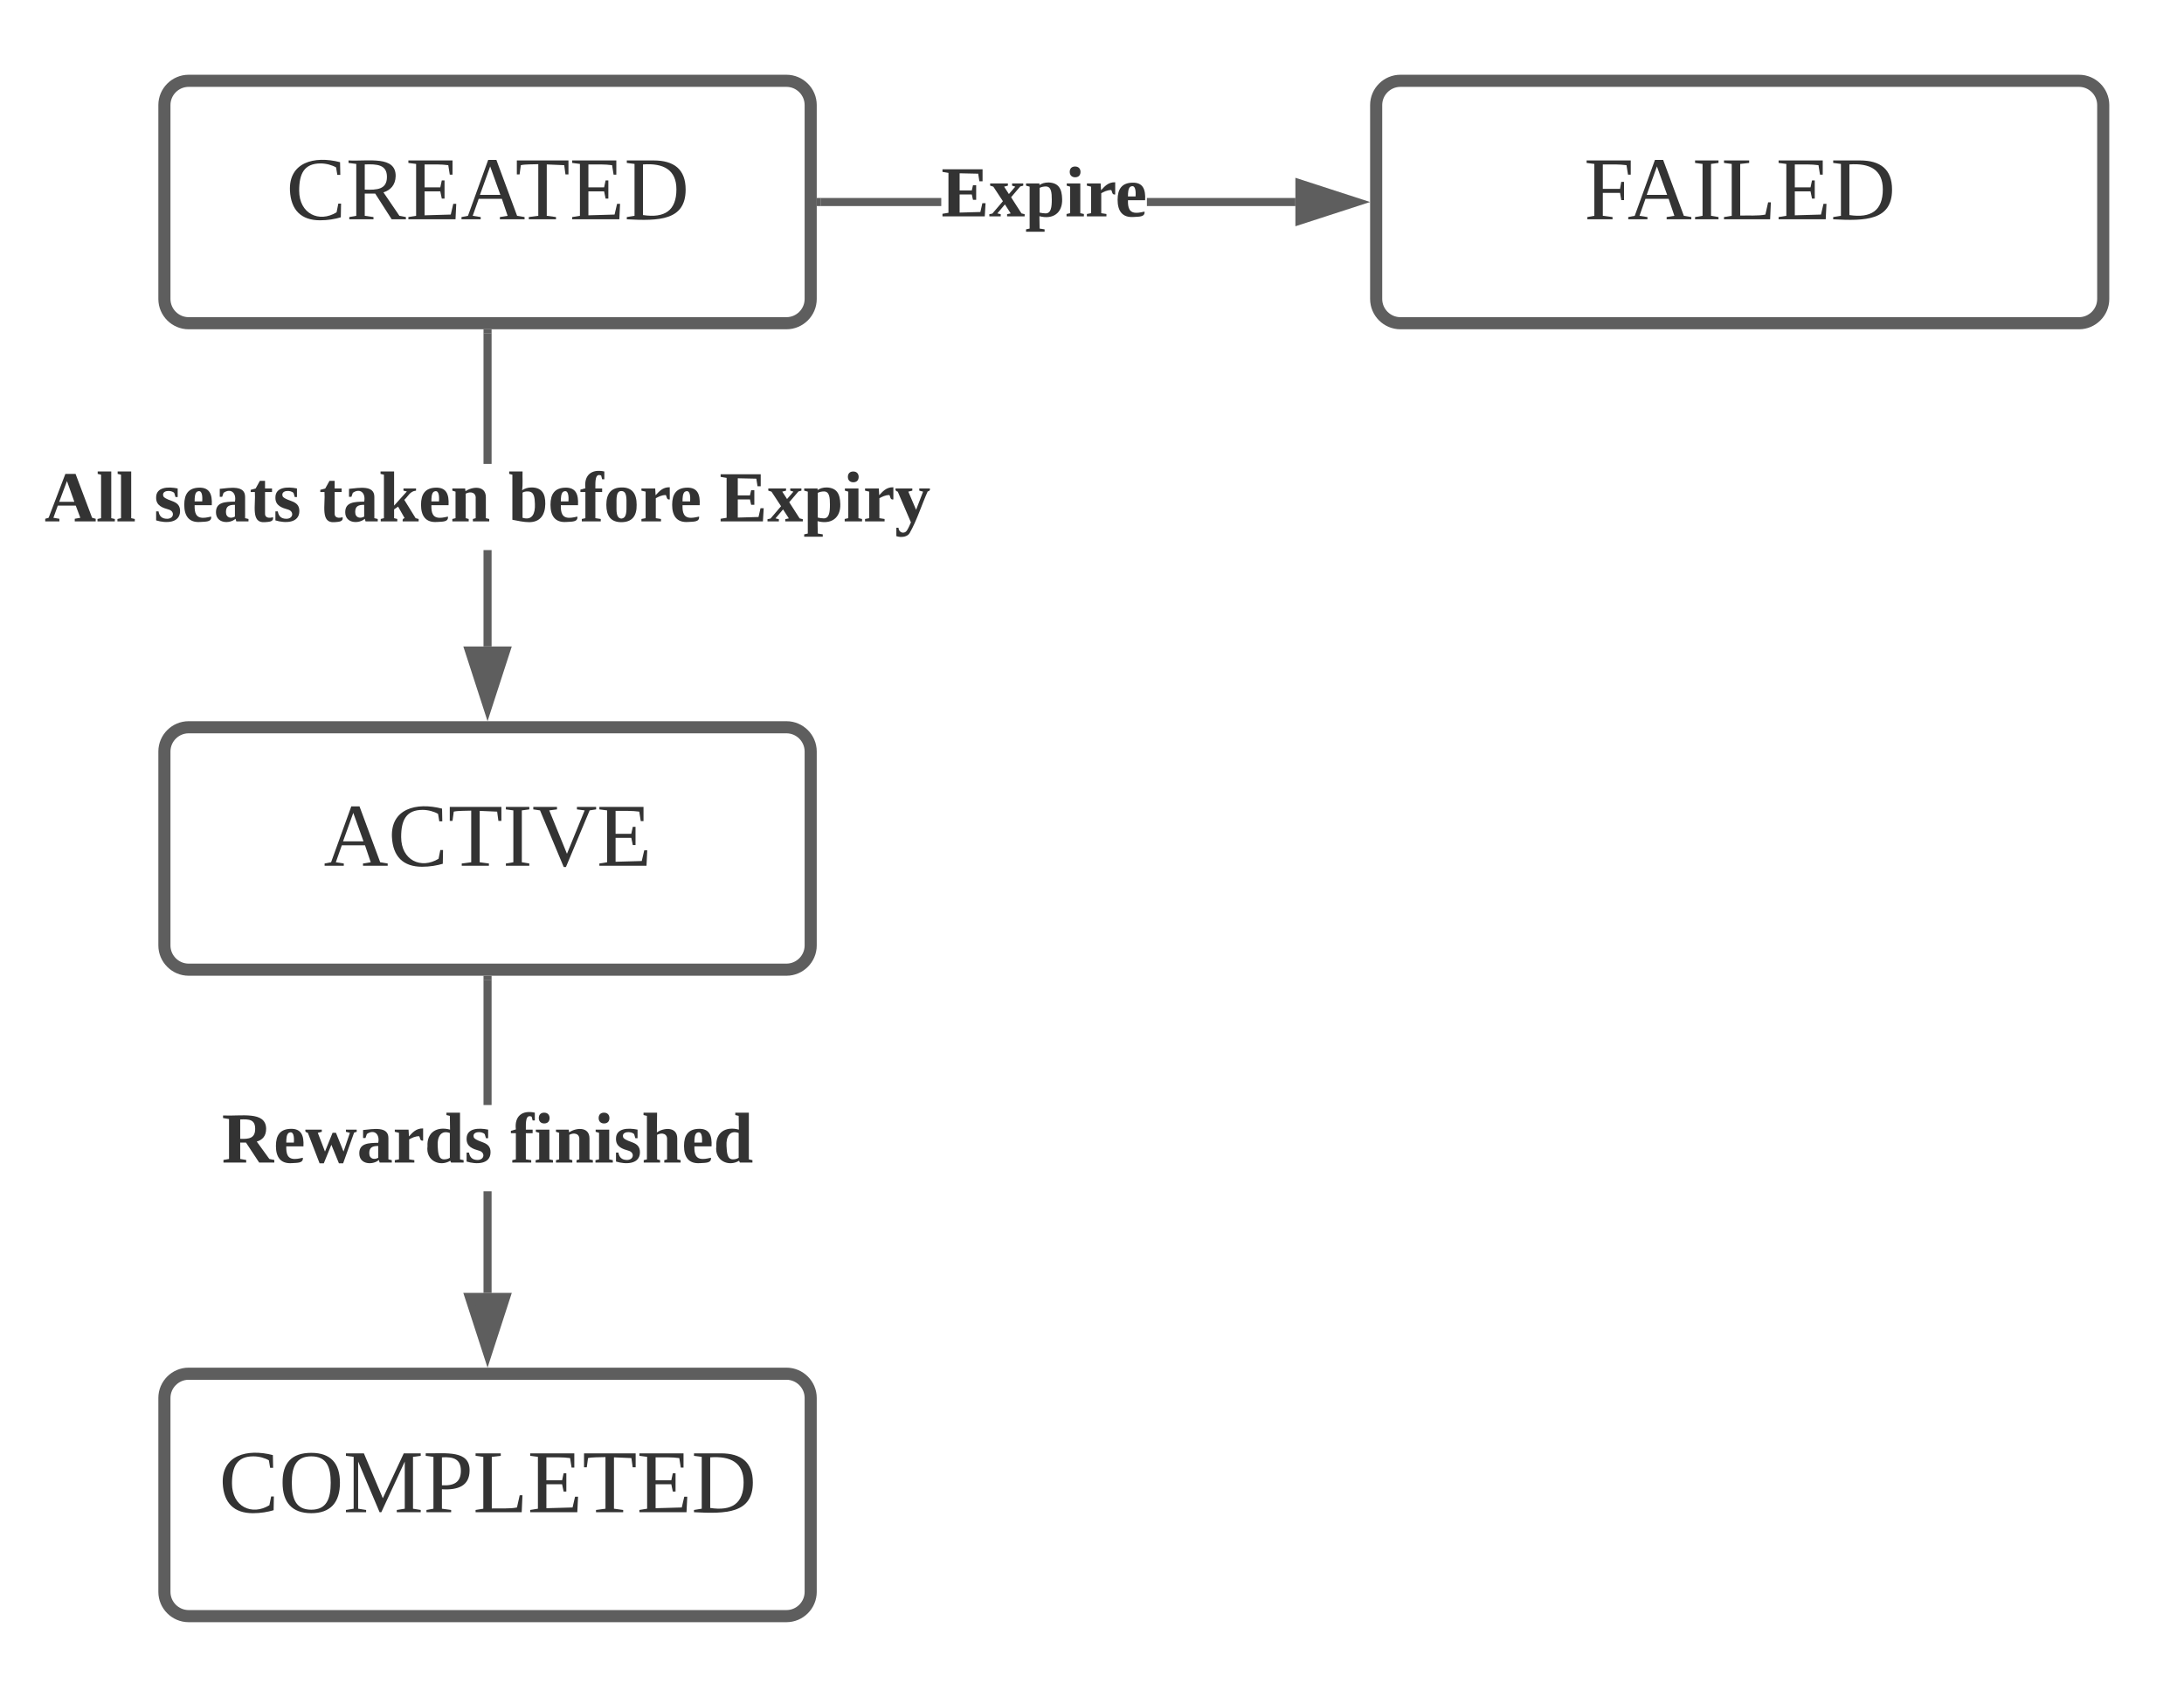
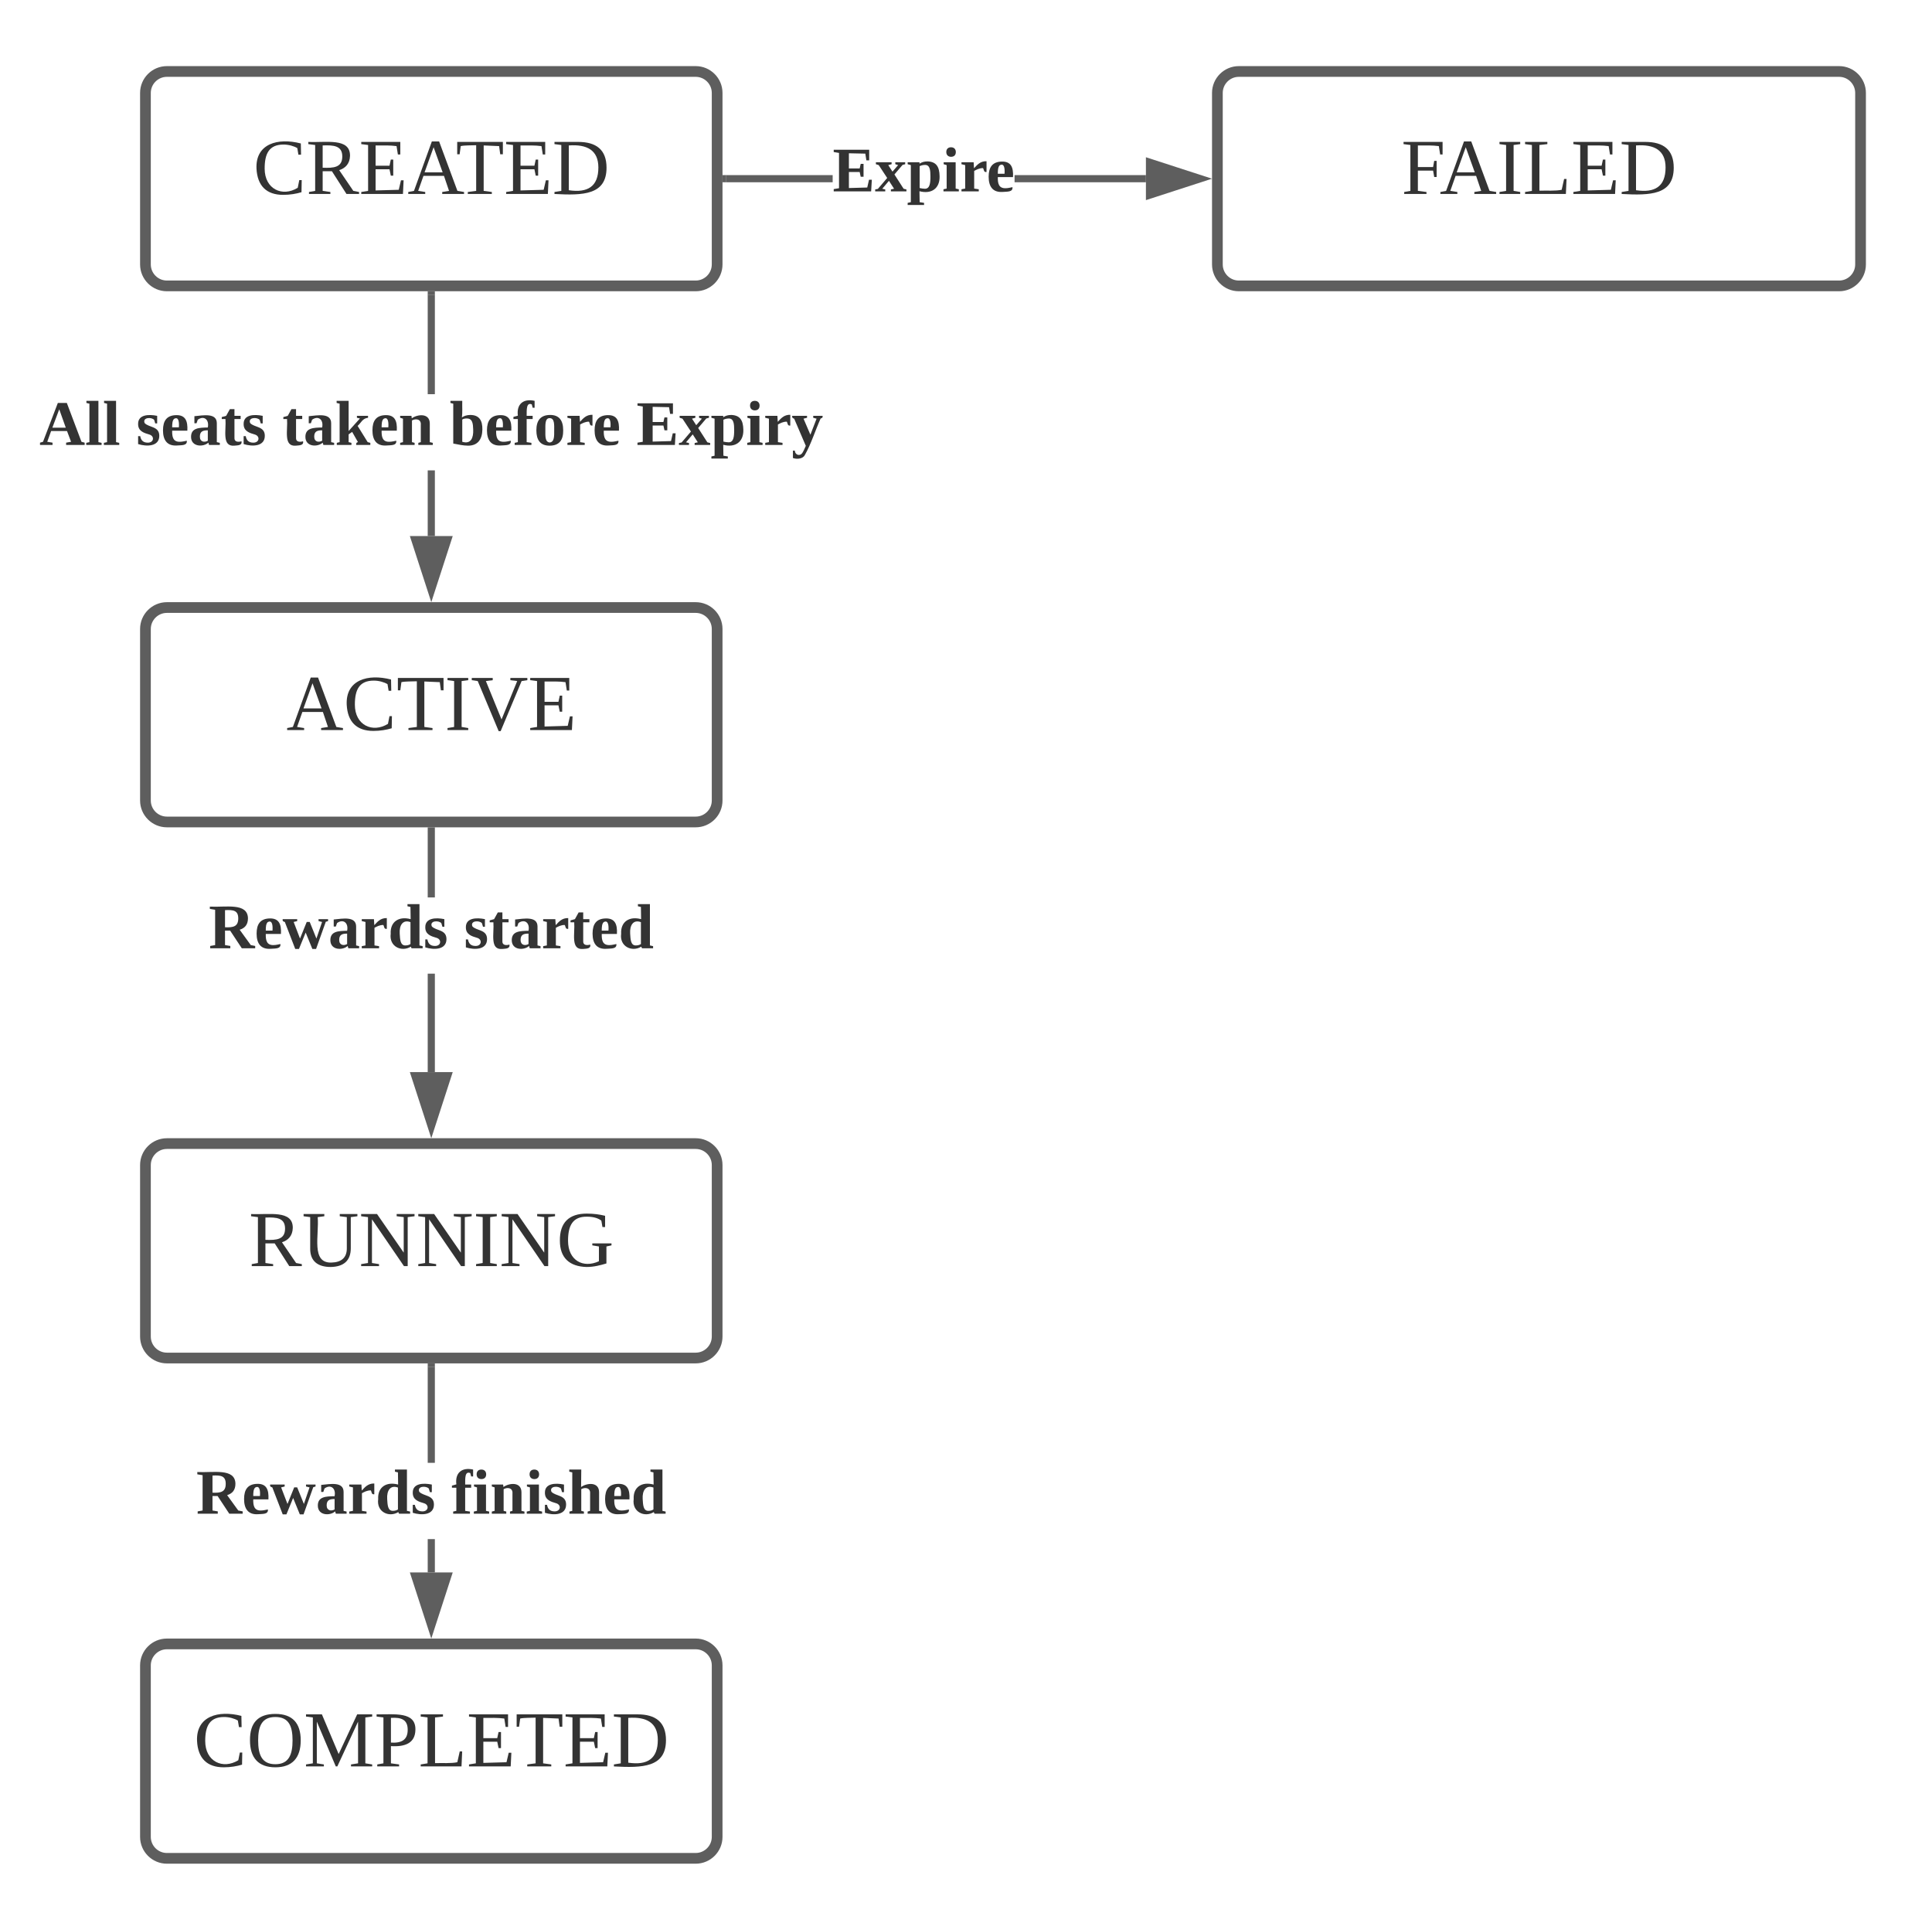
- <svg xmlns="http://www.w3.org/2000/svg" xmlns:ns1="lucid" xmlns:xlink="http://www.w3.org/1999/xlink" width="540.7" height="420">
+ <svg xmlns="http://www.w3.org/2000/svg" xmlns:ns1="lucid" xmlns:xlink="http://www.w3.org/1999/xlink" width="540.7" height="540">
  <g transform="translate(-19.2963 -20)" ns1:page-tab-id="0_0">
    <path d="M0 0h1870.87v1322.83H0z" fill="#fff" />
    <path d="M60 46c0-3.3 2.7-6 6-6h148c3.3 0 6 2.7 6 6v48c0 3.3-2.7 6-6 6H66c-3.3 0-6-2.7-6-6z" stroke="#5e5e5e" stroke-width="3" fill="#fff" />
    <use xlink:href="#a" transform="matrix(1,0,0,1,72,52) translate(18.15432 22.27778)" />
-     <path d="M60 206c0-3.3 2.7-6 6-6h148c3.3 0 6 2.7 6 6v48c0 3.3-2.7 6-6 6H66c-3.3 0-6-2.7-6-6z" stroke="#5e5e5e" stroke-width="3" fill="#fff" />
-     <use xlink:href="#b" transform="matrix(1,0,0,1,72,212) translate(27.41358 22.27778)" />
+     <path d="M60 196c0-3.3 2.7-6 6-6h148c3.3 0 6 2.7 6 6v48c0 3.3-2.7 6-6 6H66c-3.3 0-6-2.7-6-6z" stroke="#5e5e5e" stroke-width="3" fill="#fff" />
+     <use xlink:href="#b" transform="matrix(1,0,0,1,72,202) translate(27.41358 22.27778)" />
    <path d="M360 46c0-3.3 2.7-6 6-6h168c3.3 0 6 2.7 6 6v48c0 3.3-2.7 6-6 6H366c-3.3 0-6-2.7-6-6z" stroke="#5e5e5e" stroke-width="3" fill="#fff" />
    <use xlink:href="#c" transform="matrix(1,0,0,1,372,52) translate(39.48148 22.27778)" />
    <path d="M252.33 71H222.5v-2h29.83zM340 71h-36.76v-2H340z" fill="#5e5e5e" />
    <path d="M222.53 71h-1.03v-2h1.03zM355.26 70L341 74.64v-9.28z" fill="#5e5e5e" />
    <path d="M358.5 70L340 76V64zM342 73.26L352.03 70 342 66.74z" fill="#5e5e5e" />
    <use xlink:href="#d" transform="matrix(1,0,0,1,252.3307,59.33333) translate(0 14.22222)" />
-     <path d="M141 180h-2v-23.85h2zm0-45.18h-2V102.5h2z" fill="#5e5e5e" />
-     <path d="M141 102.53h-2v-1.03h2zM140 195.26L135.36 181h9.28z" fill="#5e5e5e" />
-     <path d="M140 198.5l-6-18.5h12zm-3.26-16.5l3.26 10.03 3.26-10.03z" fill="#5e5e5e" />
-     <use xlink:href="#e" transform="matrix(1,0,0,1,30.2963,134.8206) translate(0 14.22222)" />
-     <use xlink:href="#f" transform="matrix(1,0,0,1,30.2963,134.8206) translate(27.11111 14.22222)" />
-     <use xlink:href="#g" transform="matrix(1,0,0,1,30.2963,134.8206) translate(68 14.22222)" />
-     <use xlink:href="#h" transform="matrix(1,0,0,1,30.2963,134.8206) translate(114.8148 14.22222)" />
-     <use xlink:href="#i" transform="matrix(1,0,0,1,30.2963,134.8206) translate(167.1111 14.22222)" />
-     <path d="M60 366c0-3.3 2.7-6 6-6h148c3.3 0 6 2.7 6 6v48c0 3.3-2.7 6-6 6H66c-3.3 0-6-2.7-6-6z" stroke="#5e5e5e" stroke-width="3" fill="#fff" />
-     <use xlink:href="#j" transform="matrix(1,0,0,1,72,372) translate(1.518519 22.27778)" />
-     <path d="M141 340h-2v-25.15h2zm0-46.5h-2v-31h2z" fill="#5e5e5e" />
-     <path d="M141 262.53h-2v-1.03h2zM140 355.26L135.36 341h9.28z" fill="#5e5e5e" />
-     <path d="M140 358.5l-6-18.5h12zm-3.26-16.5l3.26 10.03 3.26-10.03z" fill="#5e5e5e" />
+     <path d="M141 170h-2v-18.38h2zm0-39.7h-2v-27.8h2z" fill="#5e5e5e" />
+     <path d="M141 102.53h-2v-1.03h2zM140 185.26L135.36 171h9.28z" fill="#5e5e5e" />
+     <path d="M140 188.5l-6-18.5h12zm-3.26-16.5l3.26 10.03 3.26-10.03z" fill="#5e5e5e" />
+     <use xlink:href="#e" transform="matrix(1,0,0,1,30.2963,130.2859) translate(0 14.22222)" />
+     <use xlink:href="#f" transform="matrix(1,0,0,1,30.2963,130.2859) translate(27.11111 14.22222)" />
+     <use xlink:href="#g" transform="matrix(1,0,0,1,30.2963,130.2859) translate(68 14.22222)" />
+     <use xlink:href="#h" transform="matrix(1,0,0,1,30.2963,130.2859) translate(114.8148 14.22222)" />
+     <use xlink:href="#i" transform="matrix(1,0,0,1,30.2963,130.2859) translate(167.1111 14.22222)" />
+     <path d="M60 486c0-3.3 2.7-6 6-6h148c3.3 0 6 2.7 6 6v48c0 3.3-2.7 6-6 6H66c-3.3 0-6-2.7-6-6z" stroke="#5e5e5e" stroke-width="3" fill="#fff" />
+     <use xlink:href="#j" transform="matrix(1,0,0,1,72,492) translate(1.518519 22.27778)" />
+     <path d="M141 320h-2v-27.55h2zm0-48.88h-2V252.5h2z" fill="#5e5e5e" />
+     <path d="M141 252.53h-2v-1.03h2zM140 335.26L135.36 321h9.28z" fill="#5e5e5e" />
+     <path d="M140 338.5l-6-18.5h12zm-3.26-16.5l3.26 10.03 3.26-10.03z" fill="#5e5e5e" />
+     <use xlink:href="#k" transform="matrix(1,0,0,1,77.7284,271.1197) translate(0 14.22222)" />
+     <use xlink:href="#l" transform="matrix(1,0,0,1,77.7284,271.1197) translate(71.40741 14.22222)" />
+     <path d="M141 460h-2v-9.33h2zm0-30.67h-2V402.5h2z" fill="#5e5e5e" />
+     <path d="M141 402.53h-2v-1.03h2zM140 475.26L135.36 461h9.28z" fill="#5e5e5e" />
+     <path d="M140 478.5l-6-18.5h12zm-3.26-16.5l3.26 10.03 3.26-10.03z" fill="#5e5e5e" />
    <g>
-       <use xlink:href="#k" transform="matrix(1,0,0,1,74.22222,293.5135) translate(0 14.22222)" />
-       <use xlink:href="#l" transform="matrix(1,0,0,1,74.22222,293.5135) translate(71.40741 14.22222)" />
+       <use xlink:href="#k" transform="matrix(1,0,0,1,74.22222,429.3333) translate(0 14.22222)" />
+       <use xlink:href="#m" transform="matrix(1,0,0,1,74.22222,429.3333) translate(71.40741 14.22222)" />
+     </g>
+     <path d="M60 346c0-3.3 2.7-6 6-6h148c3.3 0 6 2.7 6 6v48c0 3.3-2.7 6-6 6H66c-3.3 0-6-2.7-6-6z" stroke="#5e5e5e" stroke-width="3" fill="#fff" />
+     <g>
+       <use xlink:href="#n" transform="matrix(1,0,0,1,72,352) translate(16.95062 22.27778)" />
    </g>
    <defs>
-       <path fill="#333" d="M52-115c0 93 80 130 150 87l7-35h11l-1 55c-23 7-52 12-83 12C60 4 19-37 15-115c-5-113 97-141 201-114l1 51h-12l-5-30c-15-9-39-16-62-16-66 0-86 41-86 109" id="m" />
-       <path fill="#333" d="M199-173c-1 36-21 56-49 65l64 94 26 5v9h-57l-66-103H75v89l35 5v9H13v-9l28-5v-208l-31-4v-10c80 4 190-20 189 63zM75-119c50 2 89-1 89-51 0-49-39-52-89-50v101" id="n" />
-       <path fill="#333" d="M10-9l31-5v-208l-31-4v-10h177v57h-11l-6-38c-28-4-63-3-95-3v92h63l6-28h11v73h-11l-6-29H75v96l105-3 10-43h12l-3 62H10v-9" id="o" />
-       <path fill="#333" d="M81-9v9H4v-9l26-5 81-224h33l83 224 30 5v9h-99v-9l31-5-23-68H73L49-14zm38-203L78-98h82" id="p" />
-       <path fill="#333" d="M55 0v-9l38-5v-207c-22 1-53 0-70 4l-5 37H7v-56h207v56h-12l-5-37-70-3v206l37 5v9H55" id="q" />
-       <path fill="#333" d="M75-17c87 13 134-18 134-103 0-78-51-106-134-100v203zm171-102C246 5 139 7 10 0v-9l31-5v-208l-31-4v-10h107c82 0 129 35 129 117" id="r" />
+       <path fill="#333" d="M52-115c0 93 80 130 150 87l7-35h11l-1 55c-23 7-52 12-83 12C60 4 19-37 15-115c-5-113 97-141 201-114l1 51h-12l-5-30c-15-9-39-16-62-16-66 0-86 41-86 109" id="o" />
+       <path fill="#333" d="M199-173c-1 36-21 56-49 65l64 94 26 5v9h-57l-66-103H75v89l35 5v9H13v-9l28-5v-208l-31-4v-10c80 4 190-20 189 63zM75-119c50 2 89-1 89-51 0-49-39-52-89-50v101" id="p" />
+       <path fill="#333" d="M10-9l31-5v-208l-31-4v-10h177v57h-11l-6-38c-28-4-63-3-95-3v92h63l6-28h11v73h-11l-6-29H75v96l105-3 10-43h12l-3 62H10v-9" id="q" />
+       <path fill="#333" d="M81-9v9H4v-9l26-5 81-224h33l83 224 30 5v9h-99v-9l31-5-23-68H73L49-14zm38-203L78-98h82" id="r" />
+       <path fill="#333" d="M55 0v-9l38-5v-207c-22 1-53 0-70 4l-5 37H7v-56h207v56h-12l-5-37-70-3v206l37 5v9H55" id="s" />
+       <path fill="#333" d="M75-17c87 13 134-18 134-103 0-78-51-106-134-100v203zm171-102C246 5 139 7 10 0v-9l31-5v-208l-31-4v-10h107c82 0 129 35 129 117" id="t" />
      <g id="a">
-         <use transform="matrix(0.0617284,0,0,0.0617284,0,0)" xlink:href="#m" />
-         <use transform="matrix(0.0617284,0,0,0.0617284,14.81481,0)" xlink:href="#n" />
-         <use transform="matrix(0.0617284,0,0,0.0617284,29.62963,0)" xlink:href="#o" />
-         <use transform="matrix(0.0617284,0,0,0.0617284,43.14815,0)" xlink:href="#p" />
-         <use transform="matrix(0.0617284,0,0,0.0617284,56.66667,0)" xlink:href="#q" />
-         <use transform="matrix(0.0617284,0,0,0.0617284,70.18519,0)" xlink:href="#o" />
-         <use transform="matrix(0.0617284,0,0,0.0617284,83.7037,0)" xlink:href="#r" />
+         <use transform="matrix(0.0617284,0,0,0.0617284,0,0)" xlink:href="#o" />
+         <use transform="matrix(0.0617284,0,0,0.0617284,14.81481,0)" xlink:href="#p" />
+         <use transform="matrix(0.0617284,0,0,0.0617284,29.62963,0)" xlink:href="#q" />
+         <use transform="matrix(0.0617284,0,0,0.0617284,43.14815,0)" xlink:href="#r" />
+         <use transform="matrix(0.0617284,0,0,0.0617284,56.66667,0)" xlink:href="#s" />
+         <use transform="matrix(0.0617284,0,0,0.0617284,70.18519,0)" xlink:href="#q" />
+         <use transform="matrix(0.0617284,0,0,0.0617284,83.7037,0)" xlink:href="#t" />
      </g>
-       <path fill="#333" d="M77-14l30 5v9H13v-9l30-5v-208l-30-4v-10h94v10l-30 4v208" id="s" />
-       <path fill="#333" d="M256-236v10l-26 4L135 5h-9L31-222l-27-4v-10h95v10l-31 4 71 174 71-174-31-4v-10h77" id="t" />
+       <path fill="#333" d="M77-14l30 5v9H13v-9l30-5v-208l-30-4v-10h94v10l-30 4v208" id="u" />
+       <path fill="#333" d="M256-236v10l-26 4L135 5h-9L31-222l-27-4v-10h95v10l-31 4 71 174 71-174-31-4v-10h77" id="v" />
      <g id="b">
+         <use transform="matrix(0.0617284,0,0,0.0617284,0,0)" xlink:href="#r" />
+         <use transform="matrix(0.0617284,0,0,0.0617284,15.98765,0)" xlink:href="#o" />
+         <use transform="matrix(0.0617284,0,0,0.0617284,30.80247,0)" xlink:href="#s" />
+         <use transform="matrix(0.0617284,0,0,0.0617284,44.32099,0)" xlink:href="#u" />
+         <use transform="matrix(0.0617284,0,0,0.0617284,51.66667,0)" xlink:href="#v" />
+         <use transform="matrix(0.0617284,0,0,0.0617284,67.65432,0)" xlink:href="#q" />
+       </g>
+       <path fill="#333" d="M75-106v92l39 5v9H13v-9l28-5v-208l-31-4v-10h177v57h-11l-6-38c-28-4-63-3-95-3v98h69l5-28h11v73h-11l-5-29H75" id="w" />
+       <path fill="#333" d="M111-226l-36 4v207c33-1 73 2 101-4l11-49h11l-3 68H10v-9l31-5v-208l-31-4v-10h101v10" id="x" />
+       <g id="c">
+         <use transform="matrix(0.0617284,0,0,0.0617284,0,0)" xlink:href="#w" />
+         <use transform="matrix(0.0617284,0,0,0.0617284,10.67901,0)" xlink:href="#r" />
+         <use transform="matrix(0.0617284,0,0,0.0617284,26.66667,0)" xlink:href="#u" />
+         <use transform="matrix(0.0617284,0,0,0.0617284,34.01235,0)" xlink:href="#x" />
+         <use transform="matrix(0.0617284,0,0,0.0617284,47.53086,0)" xlink:href="#q" />
+         <use transform="matrix(0.0617284,0,0,0.0617284,61.04938,0)" xlink:href="#t" />
+       </g>
+       <path fill="#333" d="M6-13l30-5v-200l-30-5v-13h201v60h-16l-6-38-93-2v86h61l6-26h16v73h-16l-6-27H92v91l104-3 10-44h16l-4 66H6v-13" id="y" />
+       <path fill="#333" d="M5-154v-11h89v11l-19 5 24 37 32-37-16-5v-11h56v11l-15 4-46 54 52 81 16 4V0H90v-11l18-4-29-45-38 45 17 4V0H1v-11l15-3 53-62-48-73" id="z" />
+       <path fill="#333" d="M186-86c2 69-46 103-114 85l1 62 25 4v12H5V65l18-4v-210l-18-5v-11h67v8c12-8 26-13 46-13 49 2 67 30 68 84zm-83 71c28 0 31-33 31-69 0-34-2-66-30-66-12 0-23 3-31 7v124c9 2 20 4 30 4" id="A" />
+       <path fill="#333" d="M77-16l18 4V0H8v-12l18-4v-133l-17-5v-11h68v149zM51-196c-16 0-27-10-27-27s10-27 27-27 27 11 27 27c0 17-10 27-27 27" id="B" />
+       <path fill="#333" d="M132-132c-21 0-37 9-50 16v100l26 4V0H10v-12l21-4v-133l-21-5v-11h69l2 34c17-18 35-41 71-40v61c-17 3-14-14-20-22" id="C" />
+       <path fill="#333" d="M12-83c0-55 22-85 75-86 52-1 66 33 63 88H64c-1 37 6 64 44 63 14 0 28-4 39-6 3 28-28 25-55 27-57 4-80-31-80-86zm90-17c2-26 0-63-27-48-10 9-11 28-11 48h38" id="D" />
+       <g id="d">
+         <use transform="matrix(0.04938272,0,0,0.04938272,0,0)" xlink:href="#y" />
+         <use transform="matrix(0.04938272,0,0,0.04938272,11.85185,0)" xlink:href="#z" />
+         <use transform="matrix(0.04938272,0,0,0.04938272,20.74074,0)" xlink:href="#A" />
+         <use transform="matrix(0.04938272,0,0,0.04938272,30.61728,0)" xlink:href="#B" />
+         <use transform="matrix(0.04938272,0,0,0.04938272,35.55556,0)" xlink:href="#C" />
+         <use transform="matrix(0.04938272,0,0,0.04938272,43.06173,0)" xlink:href="#D" />
+       </g>
+       <path fill="#333" d="M75-13V0H4v-13l17-5 84-220h51l83 220 18 5V0H152v-13l28-5-23-61H67L45-18zm38-189L74-98h76" id="E" />
+       <path fill="#333" d="M76-16l18 4V0H7v-12l18-4v-218l-17-4v-12h68v234" id="F" />
+       <g id="e">
+         <use transform="matrix(0.04938272,0,0,0.04938272,0,0)" xlink:href="#E" />
+         <use transform="matrix(0.04938272,0,0,0.04938272,12.79012,0)" xlink:href="#F" />
+         <use transform="matrix(0.04938272,0,0,0.04938272,17.7284,0)" xlink:href="#F" />
+       </g>
+       <path fill="#333" d="M102-142c-14-17-68-15-54 18 24 26 83 17 83 72 0 62-72 62-120 47v-45h12c4 23 16 37 43 37 35 0 39-37 9-46-31-9-65-19-64-61 0-52 59-55 108-45v43h-11" id="G" />
+       <path fill="#333" d="M31-163c51-5 127-20 127 40v107l17 4V0h-61l-4-13C82 13 12 12 12-46c0-51 46-52 95-53 9-45-22-69-57-44l-7 20H31v-40zM62-47c0 30 26 34 45 23v-59c-28 0-45 6-45 36" id="H" />
+       <path fill="#333" d="M78-41c-2 24 21 26 40 20C122 3 98 2 77 4 5 10 32-84 27-147H6v-11l25-7 21-38h26v38h35v18H78v106" id="I" />
+       <g id="f">
+         <use transform="matrix(0.04938272,0,0,0.04938272,0,0)" xlink:href="#G" />
+         <use transform="matrix(0.04938272,0,0,0.04938272,6.91358,0)" xlink:href="#D" />
+         <use transform="matrix(0.04938272,0,0,0.04938272,14.76543,0)" xlink:href="#H" />
+         <use transform="matrix(0.04938272,0,0,0.04938272,23.65432,0)" xlink:href="#I" />
+         <use transform="matrix(0.04938272,0,0,0.04938272,29.53086,0)" xlink:href="#G" />
+       </g>
+       <path fill="#333" d="M77-79l64-71-17-4v-11h63v11c-32 3-40 30-59 46l57 92 15 4V0h-80c-2-11 3-15 10-16L97-74 77-60v44l16 4V0H10v-12l16-4v-218l-17-4v-12h68v171" id="J" />
+       <path fill="#333" d="M127-114c3-31-26-38-50-25v123l15 4V0H10v-12l16-4v-133l-16-5v-11h64l2 14c31-23 102-32 102 30v105l17 4V0h-82v-12l14-4v-98" id="K" />
+       <g id="g">
+         <use transform="matrix(0.04938272,0,0,0.04938272,0,0)" xlink:href="#I" />
+         <use transform="matrix(0.04938272,0,0,0.04938272,5.876543,0)" xlink:href="#H" />
+         <use transform="matrix(0.04938272,0,0,0.04938272,14.76543,0)" xlink:href="#J" />
+         <use transform="matrix(0.04938272,0,0,0.04938272,24.64198,0)" xlink:href="#D" />
+         <use transform="matrix(0.04938272,0,0,0.04938272,32.49383,0)" xlink:href="#K" />
+       </g>
+       <path fill="#333" d="M72-18c49 15 64-22 62-69-1-34-4-62-34-63-10-1-23 2-28 6v126zm33 22C77 4 48-3 21-8v-226l-16-4v-12h67c-1 31 2 66-2 94 11-8 28-14 47-14 51 0 70 31 69 83-1 55-26 91-81 91" id="L" />
+       <path fill="#333" d="M107-230c-31-13-29 30-29 65h34v18H78v131l27 4V0H10v-12l18-4v-131H3v-12l25-7c-8-66 31-98 95-84v39h-11" id="M" />
+       <path fill="#333" d="M90-170c54-1 76 32 76 87 1 56-23 87-77 87-53 0-75-32-75-87s23-86 76-87zM89-14c28-2 26-38 26-69s3-69-26-69c-27 0-24 39-24 69s-3 66 24 69" id="N" />
+       <g id="h">
+         <use transform="matrix(0.04938272,0,0,0.04938272,0,0)" xlink:href="#L" />
+         <use transform="matrix(0.04938272,0,0,0.04938272,9.876543,0)" xlink:href="#D" />
+         <use transform="matrix(0.04938272,0,0,0.04938272,17.7284,0)" xlink:href="#M" />
+         <use transform="matrix(0.04938272,0,0,0.04938272,23.60494,0)" xlink:href="#N" />
+         <use transform="matrix(0.04938272,0,0,0.04938272,32.49383,0)" xlink:href="#C" />
+         <use transform="matrix(0.04938272,0,0,0.04938272,40,0)" xlink:href="#D" />
+       </g>
+       <path fill="#333" d="M81 5L15-149c-7-2-13-5-11-16h84v11l-20 5 39 91 35-91-19-5v-11h53c2 11-4 13-11 15C134-81 111-5 75 58 65 77 34 83 8 74V32h11c0 24 29 35 43 12 7-11 13-25 19-39" id="O" />
+       <g id="i">
+         <use transform="matrix(0.04938272,0,0,0.04938272,0,0)" xlink:href="#y" />
+         <use transform="matrix(0.04938272,0,0,0.04938272,11.85185,0)" xlink:href="#z" />
+         <use transform="matrix(0.04938272,0,0,0.04938272,20.74074,0)" xlink:href="#A" />
+         <use transform="matrix(0.04938272,0,0,0.04938272,30.61728,0)" xlink:href="#B" />
+         <use transform="matrix(0.04938272,0,0,0.04938272,35.55556,0)" xlink:href="#C" />
+         <use transform="matrix(0.04938272,0,0,0.04938272,43.40741,0)" xlink:href="#O" />
+       </g>
+       <path fill="#333" d="M130-224c-62 0-78 43-78 106 0 64 16 108 78 108s78-45 78-108-16-106-78-106zm0 228C53 4 15-39 15-118c-1-80 37-120 115-120s115 42 115 120C245-39 207 4 130 4" id="P" />
+       <path fill="#333" d="M152 0h-7L59-203v189l32 5v9H10v-9l31-5v-208l-31-4v-10h72l76 180 84-180h68v10l-31 4v208l31 5v9h-96v-9l32-5v-189" id="Q" />
+       <path fill="#333" d="M75-108c48 3 76-12 76-58s-28-57-76-54v112zm111-58c-1 60-46 78-111 74v78l37 5v9H13v-9l28-5v-208l-31-4v-10c81 1 178-14 176 70" id="R" />
+       <g id="j">
+         <use transform="matrix(0.0617284,0,0,0.0617284,0,0)" xlink:href="#o" />
+         <use transform="matrix(0.0617284,0,0,0.0617284,14.81481,0)" xlink:href="#P" />
+         <use transform="matrix(0.0617284,0,0,0.0617284,30.80247,0)" xlink:href="#Q" />
+         <use transform="matrix(0.0617284,0,0,0.0617284,50.55556,0)" xlink:href="#R" />
+         <use transform="matrix(0.0617284,0,0,0.0617284,62.90123,0)" xlink:href="#x" />
+         <use transform="matrix(0.0617284,0,0,0.0617284,76.41975,0)" xlink:href="#q" />
+         <use transform="matrix(0.0617284,0,0,0.0617284,89.93827,0)" xlink:href="#s" />
+         <use transform="matrix(0.0617284,0,0,0.0617284,103.4568,0)" xlink:href="#q" />
+         <use transform="matrix(0.0617284,0,0,0.0617284,116.9753,0)" xlink:href="#t" />
+       </g>
+       <path fill="#333" d="M222-170c0 37-18 56-47 65l63 87 25 5V0h-76l-66-100H92v82l30 5V0H8v-13l28-5v-200l-30-5v-13c89 5 214-24 216 66zM92-119c45 2 75-3 75-50s-30-49-75-47v97" id="S" />
+       <path fill="#333" d="M154-149l38 94 32-94-20-5v-11h54v11l-13 4L190 4h-21l-38-93L93 4H72L13-149c-7-2-15-4-12-16h82v11l-20 5 36 94 38-94h17" id="T" />
+       <path fill="#333" d="M15-82c-4-69 47-101 113-83l-1-69-17-4v-12h68v234l18 4V0h-63l-4-9C77 23 5-9 15-82zm112-66c-43-16-64 17-61 65 2 33 3 67 32 67 12 0 22-3 29-8v-124" id="U" />
+       <g id="k">
+         <use transform="matrix(0.04938272,0,0,0.04938272,0,0)" xlink:href="#S" />
+         <use transform="matrix(0.04938272,0,0,0.04938272,12.79012,0)" xlink:href="#D" />
+         <use transform="matrix(0.04938272,0,0,0.04938272,20.64198,0)" xlink:href="#T" />
+         <use transform="matrix(0.04938272,0,0,0.04938272,33.4321,0)" xlink:href="#H" />
+         <use transform="matrix(0.04938272,0,0,0.04938272,42.32099,0)" xlink:href="#C" />
+         <use transform="matrix(0.04938272,0,0,0.04938272,50.17284,0)" xlink:href="#U" />
+         <use transform="matrix(0.04938272,0,0,0.04938272,60.04938,0)" xlink:href="#G" />
+       </g>
+       <g id="l">
+         <use transform="matrix(0.04938272,0,0,0.04938272,0,0)" xlink:href="#G" />
+         <use transform="matrix(0.04938272,0,0,0.04938272,6.91358,0)" xlink:href="#I" />
+         <use transform="matrix(0.04938272,0,0,0.04938272,12.79012,0)" xlink:href="#H" />
+         <use transform="matrix(0.04938272,0,0,0.04938272,21.67901,0)" xlink:href="#C" />
+         <use transform="matrix(0.04938272,0,0,0.04938272,29.53086,0)" xlink:href="#I" />
+         <use transform="matrix(0.04938272,0,0,0.04938272,35.40741,0)" xlink:href="#D" />
+         <use transform="matrix(0.04938272,0,0,0.04938272,43.25926,0)" xlink:href="#U" />
+       </g>
+       <path fill="#333" d="M127-114c3-31-26-38-50-25v123l15 4V0H10v-12l16-4v-218l-17-4v-12h68l-1 99c31-23 102-32 102 30v105l17 4V0h-82v-12l14-4v-98" id="V" />
+       <g id="m">
+         <use transform="matrix(0.04938272,0,0,0.04938272,0,0)" xlink:href="#M" />
+         <use transform="matrix(0.04938272,0,0,0.04938272,5.876543,0)" xlink:href="#B" />
+         <use transform="matrix(0.04938272,0,0,0.04938272,10.81481,0)" xlink:href="#K" />
+         <use transform="matrix(0.04938272,0,0,0.04938272,20.69136,0)" xlink:href="#B" />
+         <use transform="matrix(0.04938272,0,0,0.04938272,25.62963,0)" xlink:href="#G" />
+         <use transform="matrix(0.04938272,0,0,0.04938272,32.54321,0)" xlink:href="#V" />
+         <use transform="matrix(0.04938272,0,0,0.04938272,42.41975,0)" xlink:href="#D" />
+         <use transform="matrix(0.04938272,0,0,0.04938272,50.2716,0)" xlink:href="#U" />
+       </g>
+       <path fill="#333" d="M134-16c44-1 70-21 70-64v-142l-32-4v-10h80v10l-30 4v141c0 57-33 84-91 85-58 0-93-26-93-82v-144l-30-4v-10h94v10l-30 4c7 82-31 209 62 206" id="W" />
+       <path fill="#333" d="M203-222l-32-4v-10h81v10l-31 4V0h-17L59-212v198l32 5v9H10v-9l31-5v-208l-31-4v-10h72L203-61v-161" id="X" />
+       <path fill="#333" d="M52-115c0 90 69 126 140 93v-67l-30-5v-9h87v9l-23 5v77c-27 8-56 16-90 16C59 2 15-37 15-115c-1-82 41-123 122-123 31 0 59 4 83 10v51h-12l-5-29c-15-12-38-18-65-18-66-1-86 42-86 109" id="Y" />
+       <g id="n">
        <use transform="matrix(0.0617284,0,0,0.0617284,0,0)" xlink:href="#p" />
-         <use transform="matrix(0.0617284,0,0,0.0617284,15.98765,0)" xlink:href="#m" />
-         <use transform="matrix(0.0617284,0,0,0.0617284,30.80247,0)" xlink:href="#q" />
-         <use transform="matrix(0.0617284,0,0,0.0617284,44.32099,0)" xlink:href="#s" />
-         <use transform="matrix(0.0617284,0,0,0.0617284,51.66667,0)" xlink:href="#t" />
-         <use transform="matrix(0.0617284,0,0,0.0617284,67.65432,0)" xlink:href="#o" />
-       </g>
-       <path fill="#333" d="M75-106v92l39 5v9H13v-9l28-5v-208l-31-4v-10h177v57h-11l-6-38c-28-4-63-3-95-3v98h69l5-28h11v73h-11l-5-29H75" id="u" />
-       <path fill="#333" d="M111-226l-36 4v207c33-1 73 2 101-4l11-49h11l-3 68H10v-9l31-5v-208l-31-4v-10h101v10" id="v" />
-       <g id="c">
-         <use transform="matrix(0.0617284,0,0,0.0617284,0,0)" xlink:href="#u" />
-         <use transform="matrix(0.0617284,0,0,0.0617284,10.67901,0)" xlink:href="#p" />
-         <use transform="matrix(0.0617284,0,0,0.0617284,26.66667,0)" xlink:href="#s" />
-         <use transform="matrix(0.0617284,0,0,0.0617284,34.01235,0)" xlink:href="#v" />
-         <use transform="matrix(0.0617284,0,0,0.0617284,47.53086,0)" xlink:href="#o" />
-         <use transform="matrix(0.0617284,0,0,0.0617284,61.04938,0)" xlink:href="#r" />
-       </g>
-       <path fill="#333" d="M6-13l30-5v-200l-30-5v-13h201v60h-16l-6-38-93-2v86h61l6-26h16v73h-16l-6-27H92v91l104-3 10-44h16l-4 66H6v-13" id="w" />
-       <path fill="#333" d="M5-154v-11h89v11l-19 5 24 37 32-37-16-5v-11h56v11l-15 4-46 54 52 81 16 4V0H90v-11l18-4-29-45-38 45 17 4V0H1v-11l15-3 53-62-48-73" id="x" />
-       <path fill="#333" d="M186-86c2 69-46 103-114 85l1 62 25 4v12H5V65l18-4v-210l-18-5v-11h67v8c12-8 26-13 46-13 49 2 67 30 68 84zm-83 71c28 0 31-33 31-69 0-34-2-66-30-66-12 0-23 3-31 7v124c9 2 20 4 30 4" id="y" />
-       <path fill="#333" d="M77-16l18 4V0H8v-12l18-4v-133l-17-5v-11h68v149zM51-196c-16 0-27-10-27-27s10-27 27-27 27 11 27 27c0 17-10 27-27 27" id="z" />
-       <path fill="#333" d="M132-132c-21 0-37 9-50 16v100l26 4V0H10v-12l21-4v-133l-21-5v-11h69l2 34c17-18 35-41 71-40v61c-17 3-14-14-20-22" id="A" />
-       <path fill="#333" d="M12-83c0-55 22-85 75-86 52-1 66 33 63 88H64c-1 37 6 64 44 63 14 0 28-4 39-6 3 28-28 25-55 27-57 4-80-31-80-86zm90-17c2-26 0-63-27-48-10 9-11 28-11 48h38" id="B" />
-       <g id="d">
-         <use transform="matrix(0.04938272,0,0,0.04938272,0,0)" xlink:href="#w" />
-         <use transform="matrix(0.04938272,0,0,0.04938272,11.85185,0)" xlink:href="#x" />
-         <use transform="matrix(0.04938272,0,0,0.04938272,20.74074,0)" xlink:href="#y" />
-         <use transform="matrix(0.04938272,0,0,0.04938272,30.61728,0)" xlink:href="#z" />
-         <use transform="matrix(0.04938272,0,0,0.04938272,35.55556,0)" xlink:href="#A" />
-         <use transform="matrix(0.04938272,0,0,0.04938272,43.06173,0)" xlink:href="#B" />
-       </g>
-       <path fill="#333" d="M75-13V0H4v-13l17-5 84-220h51l83 220 18 5V0H152v-13l28-5-23-61H67L45-18zm38-189L74-98h76" id="C" />
-       <path fill="#333" d="M76-16l18 4V0H7v-12l18-4v-218l-17-4v-12h68v234" id="D" />
-       <g id="e">
-         <use transform="matrix(0.04938272,0,0,0.04938272,0,0)" xlink:href="#C" />
-         <use transform="matrix(0.04938272,0,0,0.04938272,12.79012,0)" xlink:href="#D" />
-         <use transform="matrix(0.04938272,0,0,0.04938272,17.7284,0)" xlink:href="#D" />
-       </g>
-       <path fill="#333" d="M102-142c-14-17-68-15-54 18 24 26 83 17 83 72 0 62-72 62-120 47v-45h12c4 23 16 37 43 37 35 0 39-37 9-46-31-9-65-19-64-61 0-52 59-55 108-45v43h-11" id="E" />
-       <path fill="#333" d="M31-163c51-5 127-20 127 40v107l17 4V0h-61l-4-13C82 13 12 12 12-46c0-51 46-52 95-53 9-45-22-69-57-44l-7 20H31v-40zM62-47c0 30 26 34 45 23v-59c-28 0-45 6-45 36" id="F" />
-       <path fill="#333" d="M78-41c-2 24 21 26 40 20C122 3 98 2 77 4 5 10 32-84 27-147H6v-11l25-7 21-38h26v38h35v18H78v106" id="G" />
-       <g id="f">
-         <use transform="matrix(0.04938272,0,0,0.04938272,0,0)" xlink:href="#E" />
-         <use transform="matrix(0.04938272,0,0,0.04938272,6.91358,0)" xlink:href="#B" />
-         <use transform="matrix(0.04938272,0,0,0.04938272,14.76543,0)" xlink:href="#F" />
-         <use transform="matrix(0.04938272,0,0,0.04938272,23.65432,0)" xlink:href="#G" />
-         <use transform="matrix(0.04938272,0,0,0.04938272,29.53086,0)" xlink:href="#E" />
-       </g>
-       <path fill="#333" d="M77-79l64-71-17-4v-11h63v11c-32 3-40 30-59 46l57 92 15 4V0h-80c-2-11 3-15 10-16L97-74 77-60v44l16 4V0H10v-12l16-4v-218l-17-4v-12h68v171" id="H" />
-       <path fill="#333" d="M127-114c3-31-26-38-50-25v123l15 4V0H10v-12l16-4v-133l-16-5v-11h64l2 14c31-23 102-32 102 30v105l17 4V0h-82v-12l14-4v-98" id="I" />
-       <g id="g">
-         <use transform="matrix(0.04938272,0,0,0.04938272,0,0)" xlink:href="#G" />
-         <use transform="matrix(0.04938272,0,0,0.04938272,5.876543,0)" xlink:href="#F" />
-         <use transform="matrix(0.04938272,0,0,0.04938272,14.76543,0)" xlink:href="#H" />
-         <use transform="matrix(0.04938272,0,0,0.04938272,24.64198,0)" xlink:href="#B" />
-         <use transform="matrix(0.04938272,0,0,0.04938272,32.49383,0)" xlink:href="#I" />
-       </g>
-       <path fill="#333" d="M72-18c49 15 64-22 62-69-1-34-4-62-34-63-10-1-23 2-28 6v126zm33 22C77 4 48-3 21-8v-226l-16-4v-12h67c-1 31 2 66-2 94 11-8 28-14 47-14 51 0 70 31 69 83-1 55-26 91-81 91" id="J" />
-       <path fill="#333" d="M107-230c-31-13-29 30-29 65h34v18H78v131l27 4V0H10v-12l18-4v-131H3v-12l25-7c-8-66 31-98 95-84v39h-11" id="K" />
-       <path fill="#333" d="M90-170c54-1 76 32 76 87 1 56-23 87-77 87-53 0-75-32-75-87s23-86 76-87zM89-14c28-2 26-38 26-69s3-69-26-69c-27 0-24 39-24 69s-3 66 24 69" id="L" />
-       <g id="h">
-         <use transform="matrix(0.04938272,0,0,0.04938272,0,0)" xlink:href="#J" />
-         <use transform="matrix(0.04938272,0,0,0.04938272,9.876543,0)" xlink:href="#B" />
-         <use transform="matrix(0.04938272,0,0,0.04938272,17.7284,0)" xlink:href="#K" />
-         <use transform="matrix(0.04938272,0,0,0.04938272,23.60494,0)" xlink:href="#L" />
-         <use transform="matrix(0.04938272,0,0,0.04938272,32.49383,0)" xlink:href="#A" />
-         <use transform="matrix(0.04938272,0,0,0.04938272,40,0)" xlink:href="#B" />
-       </g>
-       <path fill="#333" d="M81 5L15-149c-7-2-13-5-11-16h84v11l-20 5 39 91 35-91-19-5v-11h53c2 11-4 13-11 15C134-81 111-5 75 58 65 77 34 83 8 74V32h11c0 24 29 35 43 12 7-11 13-25 19-39" id="M" />
-       <g id="i">
-         <use transform="matrix(0.04938272,0,0,0.04938272,0,0)" xlink:href="#w" />
-         <use transform="matrix(0.04938272,0,0,0.04938272,11.85185,0)" xlink:href="#x" />
-         <use transform="matrix(0.04938272,0,0,0.04938272,20.74074,0)" xlink:href="#y" />
-         <use transform="matrix(0.04938272,0,0,0.04938272,30.61728,0)" xlink:href="#z" />
-         <use transform="matrix(0.04938272,0,0,0.04938272,35.55556,0)" xlink:href="#A" />
-         <use transform="matrix(0.04938272,0,0,0.04938272,43.40741,0)" xlink:href="#M" />
-       </g>
-       <path fill="#333" d="M130-224c-62 0-78 43-78 106 0 64 16 108 78 108s78-45 78-108-16-106-78-106zm0 228C53 4 15-39 15-118c-1-80 37-120 115-120s115 42 115 120C245-39 207 4 130 4" id="N" />
-       <path fill="#333" d="M152 0h-7L59-203v189l32 5v9H10v-9l31-5v-208l-31-4v-10h72l76 180 84-180h68v10l-31 4v208l31 5v9h-96v-9l32-5v-189" id="O" />
-       <path fill="#333" d="M75-108c48 3 76-12 76-58s-28-57-76-54v112zm111-58c-1 60-46 78-111 74v78l37 5v9H13v-9l28-5v-208l-31-4v-10c81 1 178-14 176 70" id="P" />
-       <g id="j">
-         <use transform="matrix(0.0617284,0,0,0.0617284,0,0)" xlink:href="#m" />
-         <use transform="matrix(0.0617284,0,0,0.0617284,14.81481,0)" xlink:href="#N" />
-         <use transform="matrix(0.0617284,0,0,0.0617284,30.80247,0)" xlink:href="#O" />
-         <use transform="matrix(0.0617284,0,0,0.0617284,50.55556,0)" xlink:href="#P" />
-         <use transform="matrix(0.0617284,0,0,0.0617284,62.90123,0)" xlink:href="#v" />
-         <use transform="matrix(0.0617284,0,0,0.0617284,76.41975,0)" xlink:href="#o" />
-         <use transform="matrix(0.0617284,0,0,0.0617284,89.93827,0)" xlink:href="#q" />
-         <use transform="matrix(0.0617284,0,0,0.0617284,103.4568,0)" xlink:href="#o" />
-         <use transform="matrix(0.0617284,0,0,0.0617284,116.9753,0)" xlink:href="#r" />
-       </g>
-       <path fill="#333" d="M222-170c0 37-18 56-47 65l63 87 25 5V0h-76l-66-100H92v82l30 5V0H8v-13l28-5v-200l-30-5v-13c89 5 214-24 216 66zM92-119c45 2 75-3 75-50s-30-49-75-47v97" id="Q" />
-       <path fill="#333" d="M154-149l38 94 32-94-20-5v-11h54v11l-13 4L190 4h-21l-38-93L93 4H72L13-149c-7-2-15-4-12-16h82v11l-20 5 36 94 38-94h17" id="R" />
-       <path fill="#333" d="M15-82c-4-69 47-101 113-83l-1-69-17-4v-12h68v234l18 4V0h-63l-4-9C77 23 5-9 15-82zm112-66c-43-16-64 17-61 65 2 33 3 67 32 67 12 0 22-3 29-8v-124" id="S" />
-       <g id="k">
-         <use transform="matrix(0.04938272,0,0,0.04938272,0,0)" xlink:href="#Q" />
-         <use transform="matrix(0.04938272,0,0,0.04938272,12.79012,0)" xlink:href="#B" />
-         <use transform="matrix(0.04938272,0,0,0.04938272,20.64198,0)" xlink:href="#R" />
-         <use transform="matrix(0.04938272,0,0,0.04938272,33.4321,0)" xlink:href="#F" />
-         <use transform="matrix(0.04938272,0,0,0.04938272,42.32099,0)" xlink:href="#A" />
-         <use transform="matrix(0.04938272,0,0,0.04938272,50.17284,0)" xlink:href="#S" />
-         <use transform="matrix(0.04938272,0,0,0.04938272,60.04938,0)" xlink:href="#E" />
-       </g>
-       <path fill="#333" d="M127-114c3-31-26-38-50-25v123l15 4V0H10v-12l16-4v-218l-17-4v-12h68l-1 99c31-23 102-32 102 30v105l17 4V0h-82v-12l14-4v-98" id="T" />
-       <g id="l">
-         <use transform="matrix(0.04938272,0,0,0.04938272,0,0)" xlink:href="#K" />
-         <use transform="matrix(0.04938272,0,0,0.04938272,5.876543,0)" xlink:href="#z" />
-         <use transform="matrix(0.04938272,0,0,0.04938272,10.81481,0)" xlink:href="#I" />
-         <use transform="matrix(0.04938272,0,0,0.04938272,20.69136,0)" xlink:href="#z" />
-         <use transform="matrix(0.04938272,0,0,0.04938272,25.62963,0)" xlink:href="#E" />
-         <use transform="matrix(0.04938272,0,0,0.04938272,32.54321,0)" xlink:href="#T" />
-         <use transform="matrix(0.04938272,0,0,0.04938272,42.41975,0)" xlink:href="#B" />
-         <use transform="matrix(0.04938272,0,0,0.04938272,50.2716,0)" xlink:href="#S" />
+         <use transform="matrix(0.0617284,0,0,0.0617284,14.81481,0)" xlink:href="#W" />
+         <use transform="matrix(0.0617284,0,0,0.0617284,30.80247,0)" xlink:href="#X" />
+         <use transform="matrix(0.0617284,0,0,0.0617284,46.79012,0)" xlink:href="#X" />
+         <use transform="matrix(0.0617284,0,0,0.0617284,62.77778,0)" xlink:href="#u" />
+         <use transform="matrix(0.0617284,0,0,0.0617284,70.12346,0)" xlink:href="#X" />
+         <use transform="matrix(0.0617284,0,0,0.0617284,86.11111,0)" xlink:href="#Y" />
      </g>
    </defs>
  </g>
</svg>
